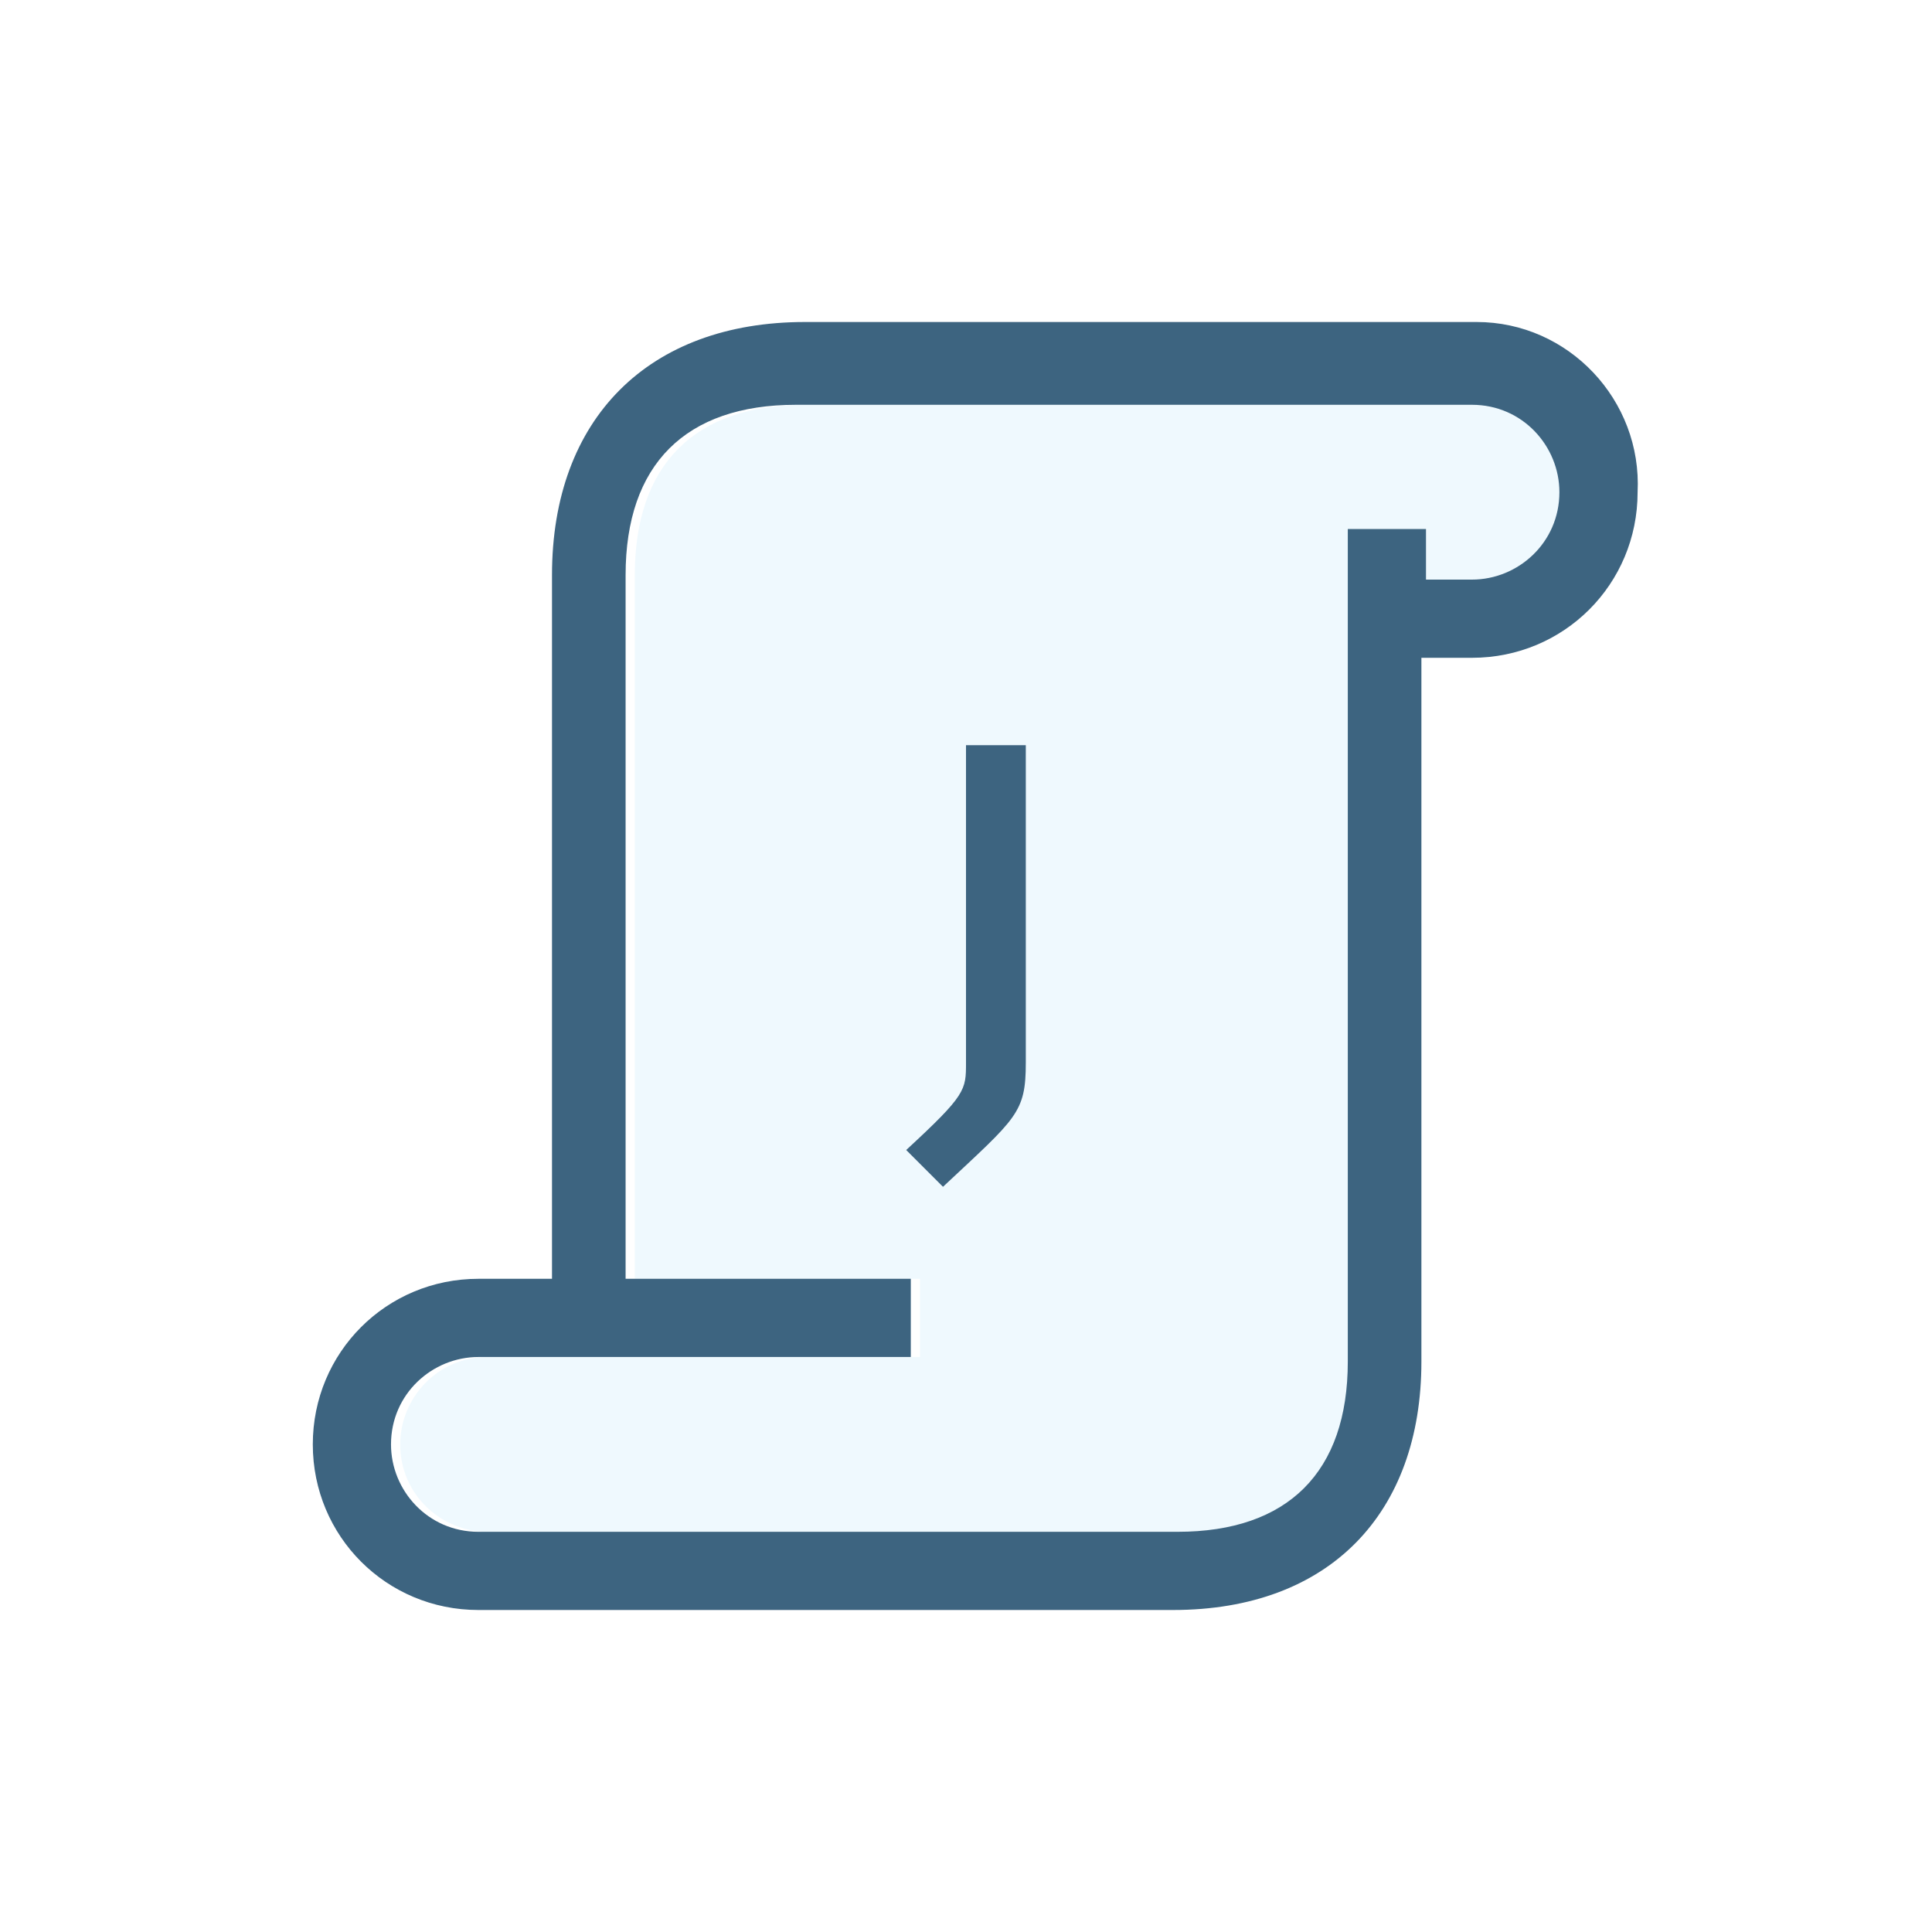
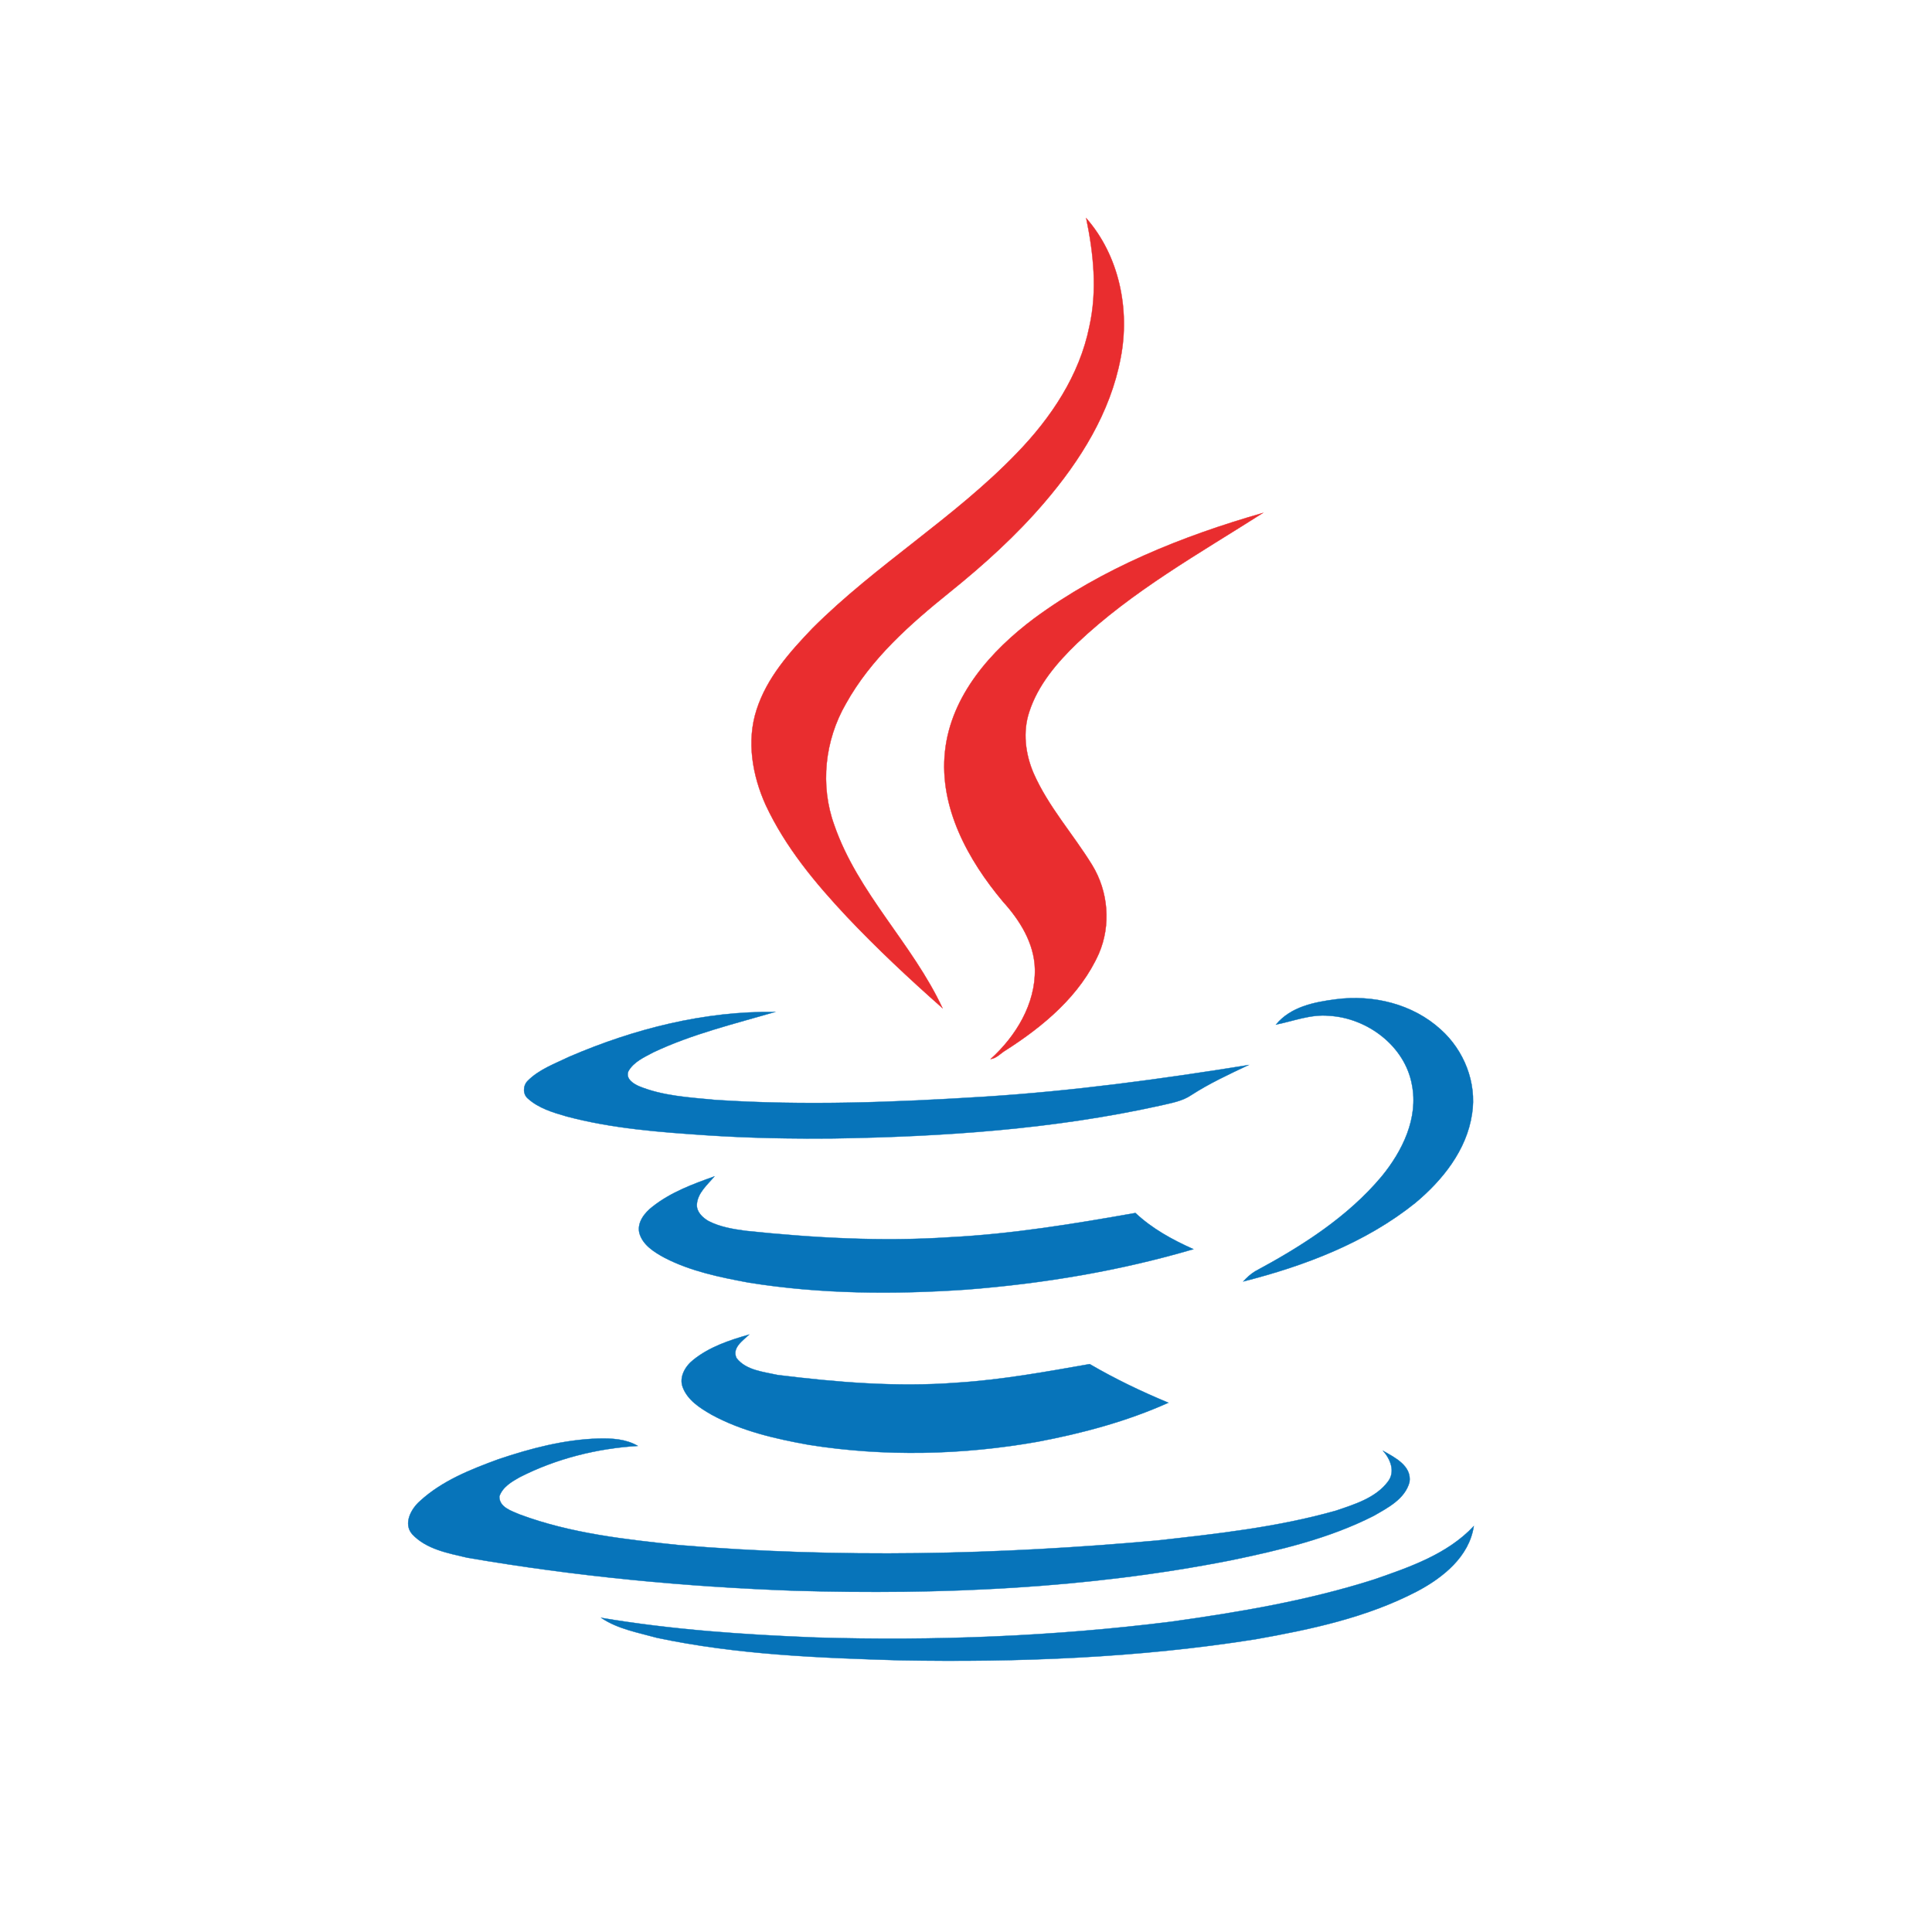
- <svg xmlns="http://www.w3.org/2000/svg" version="1.1" id="Layer_1" x="0px" y="0px" viewBox="0 0 42 42" enable-background="new 0 0 42 42" xml:space="preserve">
-   <g>
-     <g>
-       <g>
-         <path fill="#EFF9FE" d="M34,10.7c0-1.1-0.9-1.9-1.9-1.9H17.5c-2.4,0-3.7,1.3-3.7,3.7v15.3h6.2v1.7h-9.4c-1.1,0-1.9,0.9-1.9,1.9     c0,1.1,0.9,1.9,1.9,1.9h15.1c2.4,0,3.7-1.3,3.7-3.7V11.5H31v1.1h1.1C33.2,12.6,34,11.7,34,10.7z" />
-         <path fill="#3D6480" d="M32.1,7H17.5C14.1,7,12,9.1,12,12.5v15.3h-1.6c-2,0-3.6,1.6-3.6,3.6c0,2,1.6,3.6,3.6,3.6h15.1     c3.4,0,5.4-2.1,5.4-5.4V14.3h1.1c2,0,3.6-1.6,3.6-3.6C35.7,8.7,34.1,7,32.1,7z M31,12.6v-1.1h-1.7v18.1c0,2.4-1.3,3.7-3.7,3.7     H10.4c-1.1,0-1.9-0.9-1.9-1.9c0-1.1,0.9-1.9,1.9-1.9h9.4v-1.7h-6.2V12.5c0-2.4,1.3-3.7,3.7-3.7h14.7c1.1,0,1.9,0.9,1.9,1.9     c0,1.1-0.9,1.9-1.9,1.9H31z" />
-       </g>
-     </g>
-     <g>
-       <path fill="#3D6480" d="M22.3,16.2v6.9c0,1.1-0.2,1.2-1.8,2.7L19.7,25c1.3-1.2,1.3-1.3,1.3-1.9v-6.9H22.3z" />
-     </g>
-   </g>
+ <svg xmlns="http://www.w3.org/2000/svg" version="1.1" id="Layer_1" x="0px" y="0px" width="42px" height="42px" viewBox="0 0 42 42" enable-background="new 0 0 42 42" xml:space="preserve">
+   <path fill="#E92D2F" stroke="#E92D2F" stroke-width="0.007" stroke-miterlimit="10" d="M23.613,4.742  c0.718,0.817,0.955,1.986,0.749,3.041c-0.222,1.184-0.879,2.231-1.65,3.132c-0.619,0.726-1.329,1.367-2.07,1.963  c-0.863,0.695-1.711,1.444-2.254,2.422c-0.458,0.794-0.565,1.772-0.252,2.636c0.512,1.482,1.704,2.582,2.353,3.98  c-0.718-0.634-1.421-1.291-2.078-1.986c-0.688-0.733-1.337-1.513-1.765-2.429c-0.29-0.642-0.42-1.39-0.199-2.07  c0.222-0.695,0.718-1.253,1.215-1.772c1.383-1.383,3.086-2.399,4.439-3.804c0.749-0.772,1.367-1.696,1.581-2.758  C23.857,6.315,23.773,5.513,23.613,4.742L23.613,4.742z" />
+   <path fill="#E92D2F" stroke="#E92D2F" stroke-width="0.007" stroke-miterlimit="10" d="M22.482,13.443  c1.482-1.092,3.216-1.788,4.973-2.292c-1.39,0.886-2.842,1.696-4.041,2.834c-0.435,0.42-0.848,0.901-1.039,1.49  c-0.145,0.435-0.084,0.917,0.092,1.329c0.321,0.733,0.863,1.329,1.276,2.002c0.351,0.573,0.413,1.306,0.145,1.925  c-0.405,0.909-1.199,1.574-2.024,2.101c-0.107,0.061-0.199,0.176-0.329,0.191c0.55-0.497,0.978-1.199,0.963-1.956  c-0.015-0.565-0.328-1.062-0.695-1.467c-0.756-0.901-1.39-2.047-1.26-3.262C20.671,15.124,21.542,14.146,22.482,13.443  L22.482,13.443z" />
+   <path fill="#0774BA" stroke="#0774BA" stroke-width="0.007" stroke-miterlimit="10" d="M27.738,22.274  c0.321-0.39,0.833-0.489,1.299-0.55c0.81-0.107,1.673,0.099,2.284,0.657c0.504,0.451,0.787,1.154,0.68,1.833  c-0.115,0.787-0.642,1.444-1.238,1.94c-1.077,0.863-2.406,1.367-3.736,1.704c0.076-0.084,0.16-0.161,0.26-0.222  c1.008-0.542,2.009-1.177,2.75-2.063c0.451-0.55,0.802-1.268,0.657-1.994c-0.153-0.84-0.97-1.451-1.803-1.497  C28.494,22.045,28.12,22.198,27.738,22.274L27.738,22.274z" />
+   <path fill="#0774BA" stroke="#0774BA" stroke-width="0.007" stroke-miterlimit="10" d="M12.383,22.969  c1.406-0.604,2.934-0.993,4.469-0.97c-0.894,0.26-1.811,0.481-2.651,0.879c-0.199,0.107-0.428,0.206-0.542,0.413  c-0.061,0.16,0.107,0.267,0.229,0.321c0.519,0.214,1.092,0.244,1.65,0.298c1.956,0.13,3.919,0.053,5.867-0.069  c1.925-0.122,3.835-0.382,5.737-0.688c-0.42,0.199-0.848,0.397-1.238,0.649c-0.199,0.138-0.443,0.176-0.665,0.229  c-2.338,0.519-4.736,0.68-7.12,0.718c-0.924,0.008-1.841-0.008-2.758-0.069c-1.024-0.069-2.055-0.145-3.056-0.413  c-0.29-0.084-0.596-0.176-0.825-0.382c-0.115-0.092-0.115-0.275-0.015-0.382C11.718,23.244,12.069,23.122,12.383,22.969  L12.383,22.969z" />
+   <path fill="#0774BA" stroke="#0774BA" stroke-width="0.007" stroke-miterlimit="10" d="M14.186,26.231  c0.397-0.313,0.871-0.489,1.345-0.657c-0.153,0.183-0.367,0.359-0.382,0.611c-0.008,0.16,0.122,0.283,0.252,0.359  c0.252,0.13,0.535,0.176,0.817,0.214c1.467,0.153,2.949,0.237,4.431,0.138c1.352-0.069,2.697-0.29,4.034-0.527  c0.367,0.344,0.802,0.581,1.261,0.787c-1.612,0.474-3.27,0.749-4.935,0.879c-1.574,0.107-3.17,0.099-4.736-0.153  c-0.619-0.115-1.253-0.244-1.818-0.535c-0.229-0.122-0.489-0.283-0.558-0.55C13.849,26.567,14.017,26.361,14.186,26.231  L14.186,26.231z" />
+   <path fill="#0774BA" stroke="#0774BA" stroke-width="0.007" stroke-miterlimit="10" d="M15.072,29.562  c0.351-0.283,0.787-0.428,1.215-0.55c-0.137,0.13-0.382,0.29-0.275,0.512c0.206,0.267,0.588,0.298,0.894,0.367  c1.291,0.16,2.597,0.267,3.888,0.168c0.978-0.061,1.94-0.237,2.895-0.405c0.55,0.321,1.123,0.596,1.711,0.84  c-0.901,0.405-1.872,0.665-2.842,0.848c-1.635,0.29-3.323,0.328-4.966,0.069c-0.726-0.13-1.467-0.298-2.124-0.657  c-0.252-0.145-0.519-0.313-0.626-0.596C14.758,29.936,14.896,29.7,15.072,29.562L15.072,29.562z" />
+   <path fill="#0774BA" stroke="#0774BA" stroke-width="0.007" stroke-miterlimit="10" d="M10.832,31.724  c0.703-0.237,1.429-0.428,2.17-0.451c0.298-0.008,0.604,0.008,0.863,0.16c-0.886,0.054-1.772,0.275-2.567,0.68  c-0.176,0.099-0.374,0.214-0.443,0.42c0,0.237,0.267,0.313,0.443,0.39c1.108,0.413,2.292,0.542,3.453,0.665  c3.461,0.29,6.944,0.214,10.405-0.099c1.306-0.145,2.62-0.29,3.888-0.649c0.405-0.138,0.863-0.275,1.131-0.634  c0.161-0.214,0.054-0.481-0.107-0.665c0.26,0.145,0.626,0.329,0.573,0.68c-0.099,0.367-0.474,0.558-0.779,0.733  c-0.978,0.497-2.055,0.749-3.125,0.97c-3.109,0.611-6.295,0.749-9.458,0.657c-2.384-0.084-4.767-0.313-7.12-0.718  c-0.42-0.099-0.894-0.183-1.199-0.512c-0.199-0.229-0.023-0.55,0.168-0.718C9.61,32.19,10.228,31.946,10.832,31.724L10.832,31.724z" />
+   <path fill="#0774BA" stroke="#0774BA" stroke-width="0.007" stroke-miterlimit="10" d="M29.869,34.337  c0.772-0.267,1.597-0.55,2.17-1.161c-0.099,0.665-0.672,1.123-1.238,1.421c-1.085,0.565-2.299,0.825-3.507,1.039  c-2.552,0.405-5.141,0.504-7.731,0.458c-1.765-0.053-3.545-0.122-5.279-0.489c-0.413-0.115-0.856-0.191-1.215-0.435  c1.543,0.26,3.109,0.367,4.675,0.428c2.574,0.076,5.157-0.023,7.716-0.344C26.943,35.047,28.433,34.795,29.869,34.337L29.869,34.337  z" />
</svg>
